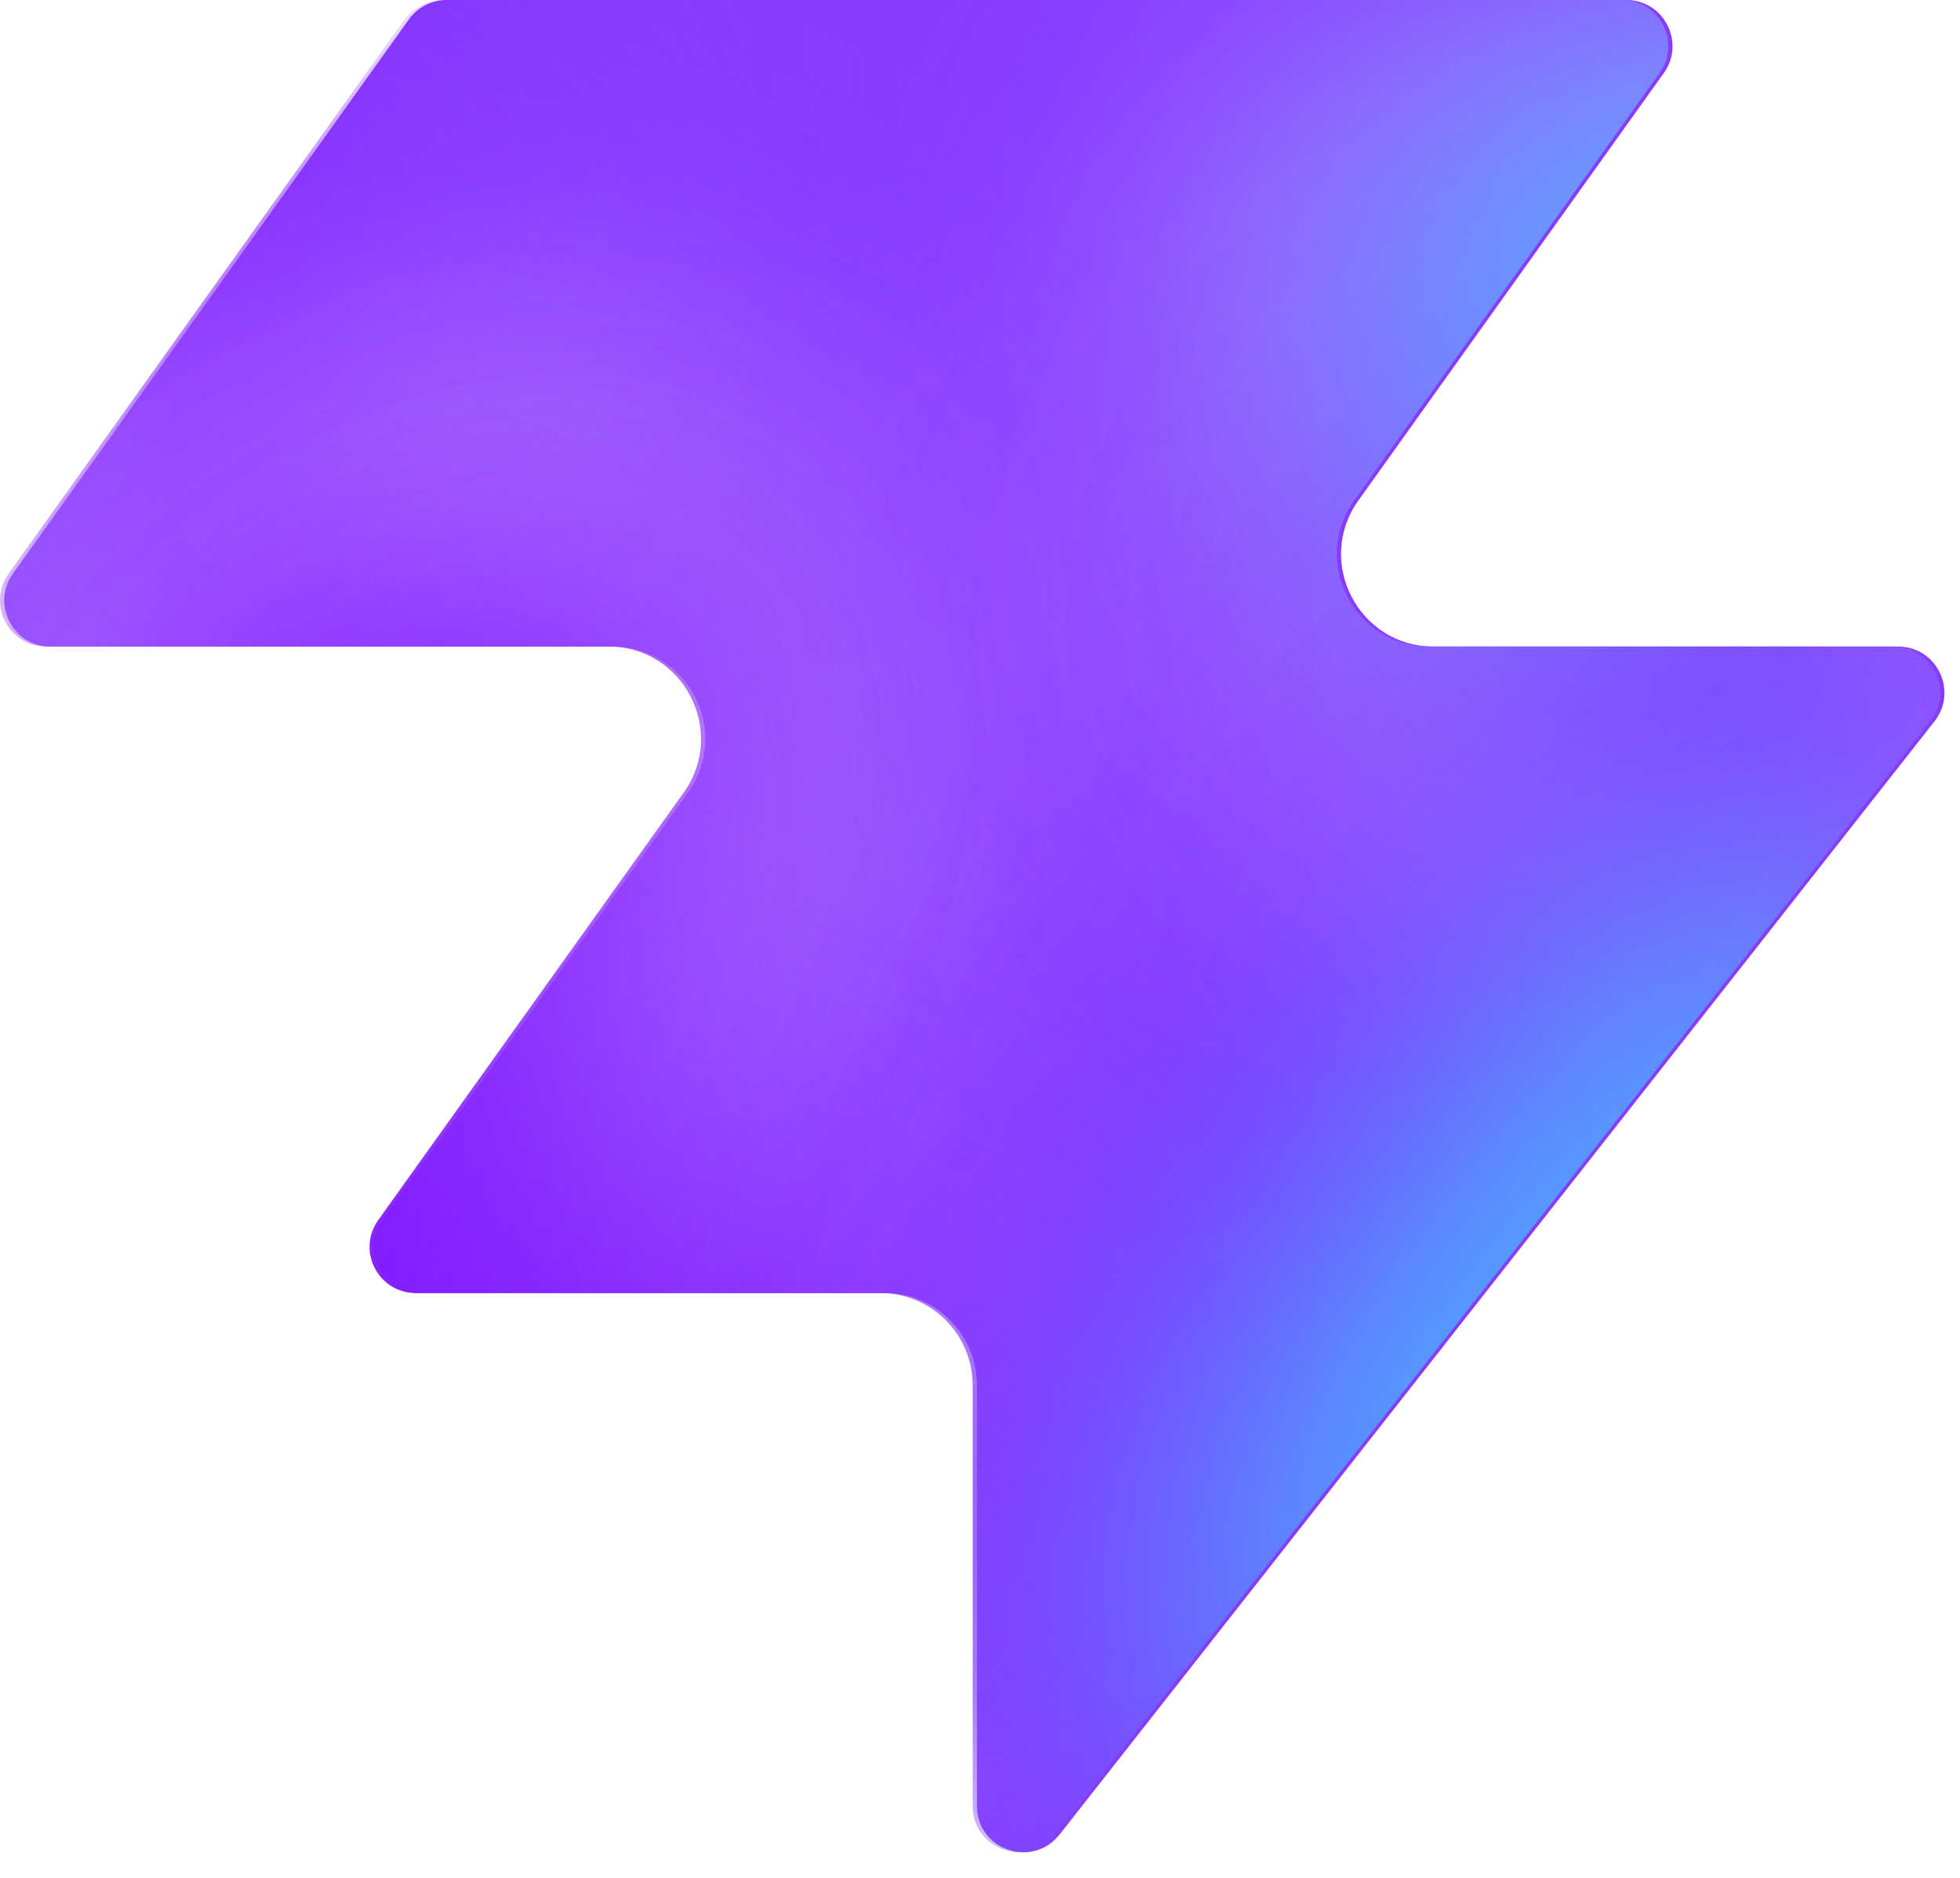
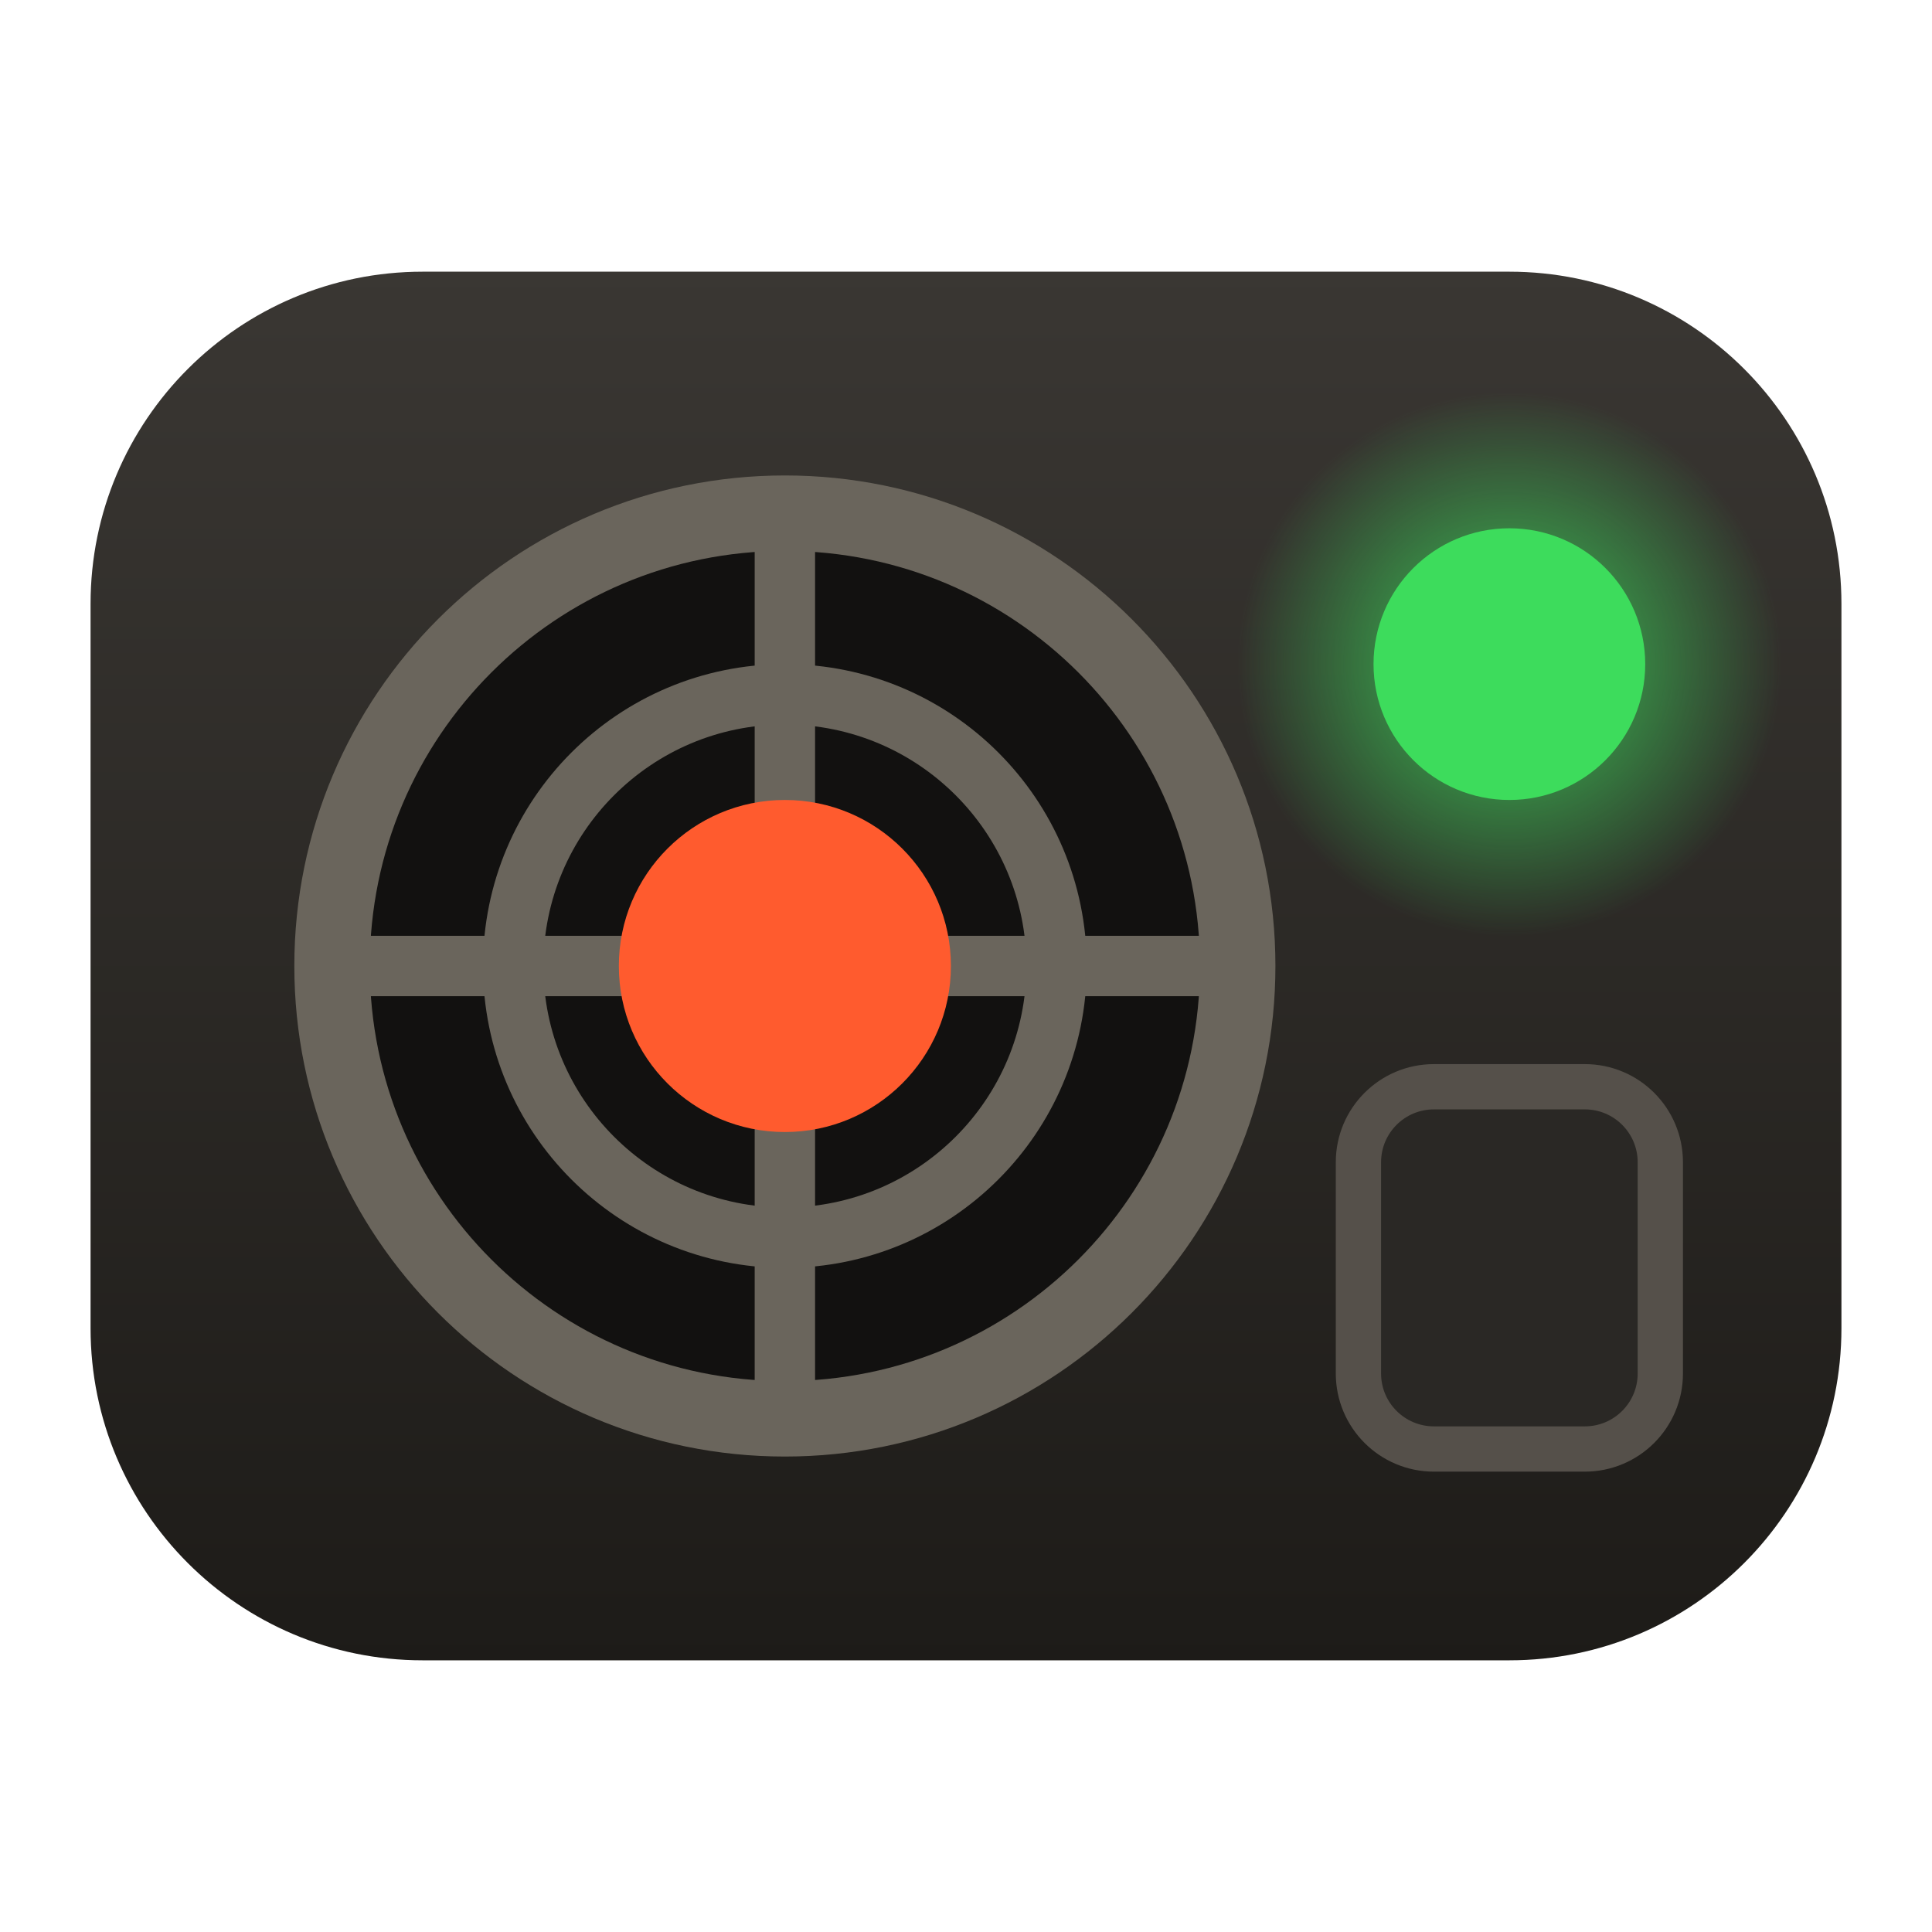
- <svg xmlns="http://www.w3.org/2000/svg" width="48" height="46" fill="none" viewBox="0 0 48 46">
-   <path fill="#863bff" d="M25.946 44.938c-.664.845-2.021.375-2.021-.698V33.937a2.26 2.26 0 0 0-2.262-2.262H10.287c-.92 0-1.456-1.04-.92-1.788l7.48-10.471c1.07-1.497 0-3.578-1.842-3.578H1.237c-.92 0-1.456-1.04-.92-1.788L10.013.474c.214-.297.556-.474.92-.474h28.894c.92 0 1.456 1.04.92 1.788l-7.48 10.471c-1.07 1.498 0 3.579 1.842 3.579h11.377c.943 0 1.473 1.088.89 1.83L25.947 44.94z" style="fill:#863bff;fill:color(display-p3 .525 .23 1);fill-opacity:1" />
-   <mask id="a" width="48" height="46" x="0" y="0" maskUnits="userSpaceOnUse" style="mask-type:alpha">
-     <path fill="#000" d="M25.842 44.938c-.664.844-2.021.375-2.021-.698V33.937a2.26 2.26 0 0 0-2.262-2.262H10.183c-.92 0-1.456-1.04-.92-1.788l7.48-10.471c1.07-1.498 0-3.579-1.842-3.579H1.133c-.92 0-1.456-1.04-.92-1.787L9.91.473c.214-.297.556-.474.92-.474h28.894c.92 0 1.456 1.04.92 1.788l-7.48 10.471c-1.07 1.498 0 3.578 1.842 3.578h11.377c.943 0 1.473 1.088.89 1.832L25.843 44.94z" style="fill:#000;fill-opacity:1" />
-   </mask>
-   <g mask="url(#a)">
-     <g filter="url(#b)">
-       <ellipse cx="5.508" cy="14.704" fill="#ede6ff" rx="5.508" ry="14.704" style="fill:#ede6ff;fill:color(display-p3 .927 .903 1);fill-opacity:1" transform="matrix(.00324 1 1 -.00324 -4.47 31.516)" />
-     </g>
-     <g filter="url(#c)">
-       <ellipse cx="10.399" cy="29.851" fill="#ede6ff" rx="10.399" ry="29.851" style="fill:#ede6ff;fill:color(display-p3 .927 .903 1);fill-opacity:1" transform="matrix(.00324 1 1 -.00324 -39.328 7.883)" />
-     </g>
-     <g filter="url(#d)">
-       <ellipse cx="5.508" cy="30.487" fill="#7e14ff" rx="5.508" ry="30.487" style="fill:#7e14ff;fill:color(display-p3 .492 .077 1);fill-opacity:1" transform="rotate(89.814 -25.913 -14.639)scale(1 -1)" />
-     </g>
-     <g filter="url(#e)">
-       <ellipse cx="5.508" cy="30.599" fill="#7e14ff" rx="5.508" ry="30.599" style="fill:#7e14ff;fill:color(display-p3 .492 .077 1);fill-opacity:1" transform="rotate(89.814 -32.644 -3.334)scale(1 -1)" />
-     </g>
-     <g filter="url(#f)">
-       <ellipse cx="5.508" cy="30.599" fill="#7e14ff" rx="5.508" ry="30.599" style="fill:#7e14ff;fill:color(display-p3 .492 .077 1);fill-opacity:1" transform="matrix(.00324 1 1 -.00324 -34.34 30.47)" />
-     </g>
-     <g filter="url(#g)">
-       <ellipse cx="14.072" cy="22.078" fill="#ede6ff" rx="14.072" ry="22.078" style="fill:#ede6ff;fill:color(display-p3 .927 .903 1);fill-opacity:1" transform="rotate(93.35 24.506 48.493)scale(-1 1)" />
-     </g>
-     <g filter="url(#h)">
-       <ellipse cx="3.47" cy="21.501" fill="#7e14ff" rx="3.47" ry="21.501" style="fill:#7e14ff;fill:color(display-p3 .492 .077 1);fill-opacity:1" transform="rotate(89.009 28.708 47.59)scale(-1 1)" />
-     </g>
-     <g filter="url(#i)">
-       <ellipse cx="3.47" cy="21.501" fill="#7e14ff" rx="3.47" ry="21.501" style="fill:#7e14ff;fill:color(display-p3 .492 .077 1);fill-opacity:1" transform="rotate(89.009 28.708 47.59)scale(-1 1)" />
-     </g>
-     <g filter="url(#j)">
-       <ellipse cx=".387" cy="8.972" fill="#7e14ff" rx="4.407" ry="29.108" style="fill:#7e14ff;fill:color(display-p3 .492 .077 1);fill-opacity:1" transform="rotate(39.51 .387 8.972)" />
-     </g>
-     <g filter="url(#k)">
-       <ellipse cx="47.523" cy="-6.092" fill="#7e14ff" rx="4.407" ry="29.108" style="fill:#7e14ff;fill:color(display-p3 .492 .077 1);fill-opacity:1" transform="rotate(37.892 47.523 -6.092)" />
-     </g>
-     <g filter="url(#l)">
-       <ellipse cx="41.412" cy="6.333" fill="#47bfff" rx="5.971" ry="9.665" style="fill:#47bfff;fill:color(display-p3 .28 .748 1);fill-opacity:1" transform="rotate(37.892 41.412 6.333)" />
-     </g>
-     <g filter="url(#m)">
-       <ellipse cx="-1.879" cy="38.332" fill="#7e14ff" rx="4.407" ry="29.108" style="fill:#7e14ff;fill:color(display-p3 .492 .077 1);fill-opacity:1" transform="rotate(37.892 -1.88 38.332)" />
-     </g>
-     <g filter="url(#n)">
-       <ellipse cx="-1.879" cy="38.332" fill="#7e14ff" rx="4.407" ry="29.108" style="fill:#7e14ff;fill:color(display-p3 .492 .077 1);fill-opacity:1" transform="rotate(37.892 -1.88 38.332)" />
-     </g>
-     <g filter="url(#o)">
-       <ellipse cx="35.651" cy="29.907" fill="#7e14ff" rx="4.407" ry="29.108" style="fill:#7e14ff;fill:color(display-p3 .492 .077 1);fill-opacity:1" transform="rotate(37.892 35.651 29.907)" />
-     </g>
-     <g filter="url(#p)">
-       <ellipse cx="38.418" cy="32.4" fill="#47bfff" rx="5.971" ry="15.297" style="fill:#47bfff;fill:color(display-p3 .28 .748 1);fill-opacity:1" transform="rotate(37.892 38.418 32.4)" />
-     </g>
-   </g>
+ <svg xmlns="http://www.w3.org/2000/svg" width="64" height="64" viewBox="0 0 64 64">
  <defs>
-     <filter id="b" width="60.045" height="41.654" x="-19.77" y="16.149" color-interpolation-filters="sRGB" filterUnits="userSpaceOnUse">
-       <feFlood flood-opacity="0" result="BackgroundImageFix" />
-       <feBlend in="SourceGraphic" in2="BackgroundImageFix" result="shape" />
-       <feGaussianBlur result="effect1_foregroundBlur_2002_17158" stdDeviation="7.659" />
-     </filter>
-     <filter id="c" width="90.34" height="51.437" x="-54.613" y="-7.533" color-interpolation-filters="sRGB" filterUnits="userSpaceOnUse">
-       <feFlood flood-opacity="0" result="BackgroundImageFix" />
-       <feBlend in="SourceGraphic" in2="BackgroundImageFix" result="shape" />
-       <feGaussianBlur result="effect1_foregroundBlur_2002_17158" stdDeviation="7.659" />
-     </filter>
-     <filter id="d" width="79.355" height="29.4" x="-49.64" y="2.03" color-interpolation-filters="sRGB" filterUnits="userSpaceOnUse">
-       <feFlood flood-opacity="0" result="BackgroundImageFix" />
-       <feBlend in="SourceGraphic" in2="BackgroundImageFix" result="shape" />
-       <feGaussianBlur result="effect1_foregroundBlur_2002_17158" stdDeviation="4.596" />
-     </filter>
-     <filter id="e" width="79.579" height="29.4" x="-45.045" y="20.029" color-interpolation-filters="sRGB" filterUnits="userSpaceOnUse">
-       <feFlood flood-opacity="0" result="BackgroundImageFix" />
-       <feBlend in="SourceGraphic" in2="BackgroundImageFix" result="shape" />
-       <feGaussianBlur result="effect1_foregroundBlur_2002_17158" stdDeviation="4.596" />
-     </filter>
-     <filter id="f" width="79.579" height="29.4" x="-43.513" y="21.178" color-interpolation-filters="sRGB" filterUnits="userSpaceOnUse">
-       <feFlood flood-opacity="0" result="BackgroundImageFix" />
-       <feBlend in="SourceGraphic" in2="BackgroundImageFix" result="shape" />
-       <feGaussianBlur result="effect1_foregroundBlur_2002_17158" stdDeviation="4.596" />
-     </filter>
-     <filter id="g" width="74.749" height="58.852" x="15.756" y="-17.901" color-interpolation-filters="sRGB" filterUnits="userSpaceOnUse">
-       <feFlood flood-opacity="0" result="BackgroundImageFix" />
-       <feBlend in="SourceGraphic" in2="BackgroundImageFix" result="shape" />
-       <feGaussianBlur result="effect1_foregroundBlur_2002_17158" stdDeviation="7.659" />
-     </filter>
-     <filter id="h" width="61.377" height="25.362" x="23.548" y="2.284" color-interpolation-filters="sRGB" filterUnits="userSpaceOnUse">
-       <feFlood flood-opacity="0" result="BackgroundImageFix" />
-       <feBlend in="SourceGraphic" in2="BackgroundImageFix" result="shape" />
-       <feGaussianBlur result="effect1_foregroundBlur_2002_17158" stdDeviation="4.596" />
-     </filter>
-     <filter id="i" width="61.377" height="25.362" x="23.548" y="2.284" color-interpolation-filters="sRGB" filterUnits="userSpaceOnUse">
-       <feFlood flood-opacity="0" result="BackgroundImageFix" />
-       <feBlend in="SourceGraphic" in2="BackgroundImageFix" result="shape" />
-       <feGaussianBlur result="effect1_foregroundBlur_2002_17158" stdDeviation="4.596" />
-     </filter>
-     <filter id="j" width="56.045" height="63.649" x="-27.636" y="-22.853" color-interpolation-filters="sRGB" filterUnits="userSpaceOnUse">
-       <feFlood flood-opacity="0" result="BackgroundImageFix" />
-       <feBlend in="SourceGraphic" in2="BackgroundImageFix" result="shape" />
-       <feGaussianBlur result="effect1_foregroundBlur_2002_17158" stdDeviation="4.596" />
-     </filter>
-     <filter id="k" width="54.814" height="64.646" x="20.116" y="-38.415" color-interpolation-filters="sRGB" filterUnits="userSpaceOnUse">
-       <feFlood flood-opacity="0" result="BackgroundImageFix" />
-       <feBlend in="SourceGraphic" in2="BackgroundImageFix" result="shape" />
-       <feGaussianBlur result="effect1_foregroundBlur_2002_17158" stdDeviation="4.596" />
-     </filter>
-     <filter id="l" width="33.541" height="35.313" x="24.641" y="-11.323" color-interpolation-filters="sRGB" filterUnits="userSpaceOnUse">
-       <feFlood flood-opacity="0" result="BackgroundImageFix" />
-       <feBlend in="SourceGraphic" in2="BackgroundImageFix" result="shape" />
-       <feGaussianBlur result="effect1_foregroundBlur_2002_17158" stdDeviation="4.596" />
-     </filter>
-     <filter id="m" width="54.814" height="64.646" x="-29.286" y="6.009" color-interpolation-filters="sRGB" filterUnits="userSpaceOnUse">
-       <feFlood flood-opacity="0" result="BackgroundImageFix" />
-       <feBlend in="SourceGraphic" in2="BackgroundImageFix" result="shape" />
-       <feGaussianBlur result="effect1_foregroundBlur_2002_17158" stdDeviation="4.596" />
-     </filter>
-     <filter id="n" width="54.814" height="64.646" x="-29.286" y="6.009" color-interpolation-filters="sRGB" filterUnits="userSpaceOnUse">
-       <feFlood flood-opacity="0" result="BackgroundImageFix" />
-       <feBlend in="SourceGraphic" in2="BackgroundImageFix" result="shape" />
-       <feGaussianBlur result="effect1_foregroundBlur_2002_17158" stdDeviation="4.596" />
-     </filter>
-     <filter id="o" width="54.814" height="64.646" x="8.244" y="-2.416" color-interpolation-filters="sRGB" filterUnits="userSpaceOnUse">
-       <feFlood flood-opacity="0" result="BackgroundImageFix" />
-       <feBlend in="SourceGraphic" in2="BackgroundImageFix" result="shape" />
-       <feGaussianBlur result="effect1_foregroundBlur_2002_17158" stdDeviation="4.596" />
-     </filter>
-     <filter id="p" width="39.409" height="43.623" x="18.713" y="10.588" color-interpolation-filters="sRGB" filterUnits="userSpaceOnUse">
-       <feFlood flood-opacity="0" result="BackgroundImageFix" />
-       <feBlend in="SourceGraphic" in2="BackgroundImageFix" result="shape" />
-       <feGaussianBlur result="effect1_foregroundBlur_2002_17158" stdDeviation="4.596" />
-     </filter>
+     <linearGradient id="case" x1="0" y1="0" x2="0" y2="1">
+       <stop offset="0" stop-color="#3a3733" />
+       <stop offset="1" stop-color="#1d1b18" />
+     </linearGradient>
+     <radialGradient id="glow" cx=".5" cy=".5" r=".5">
+       <stop offset="0" stop-color="#3ddc5c" stop-opacity=".9" />
+       <stop offset="1" stop-color="#3ddc5c" stop-opacity="0" />
+     </radialGradient>
  </defs>
+   <rect x="3" y="9" width="58" height="46" rx="11" fill="url(#case)" />
+   <circle cx="26" cy="32" r="15" fill="#121110" />
+   <circle cx="26" cy="32" r="15" fill="none" stroke="#6a655c" stroke-width="2.5" />
+   <circle cx="26" cy="32" r="9" fill="none" stroke="#6a655c" stroke-width="2" />
+   <path d="M11 32h30M26 17v30" stroke="#6a655c" stroke-width="2" />
+   <circle cx="26" cy="32" r="5.5" fill="#ff5b2e" />
+   <circle cx="50" cy="22" r="9" fill="url(#glow)" />
+   <circle cx="50" cy="22" r="4.5" fill="#3ddc5c" />
+   <rect x="45" y="36" width="10" height="12" rx="2.5" fill="#2a2825" stroke="#55504a" stroke-width="1.5" />
</svg>
